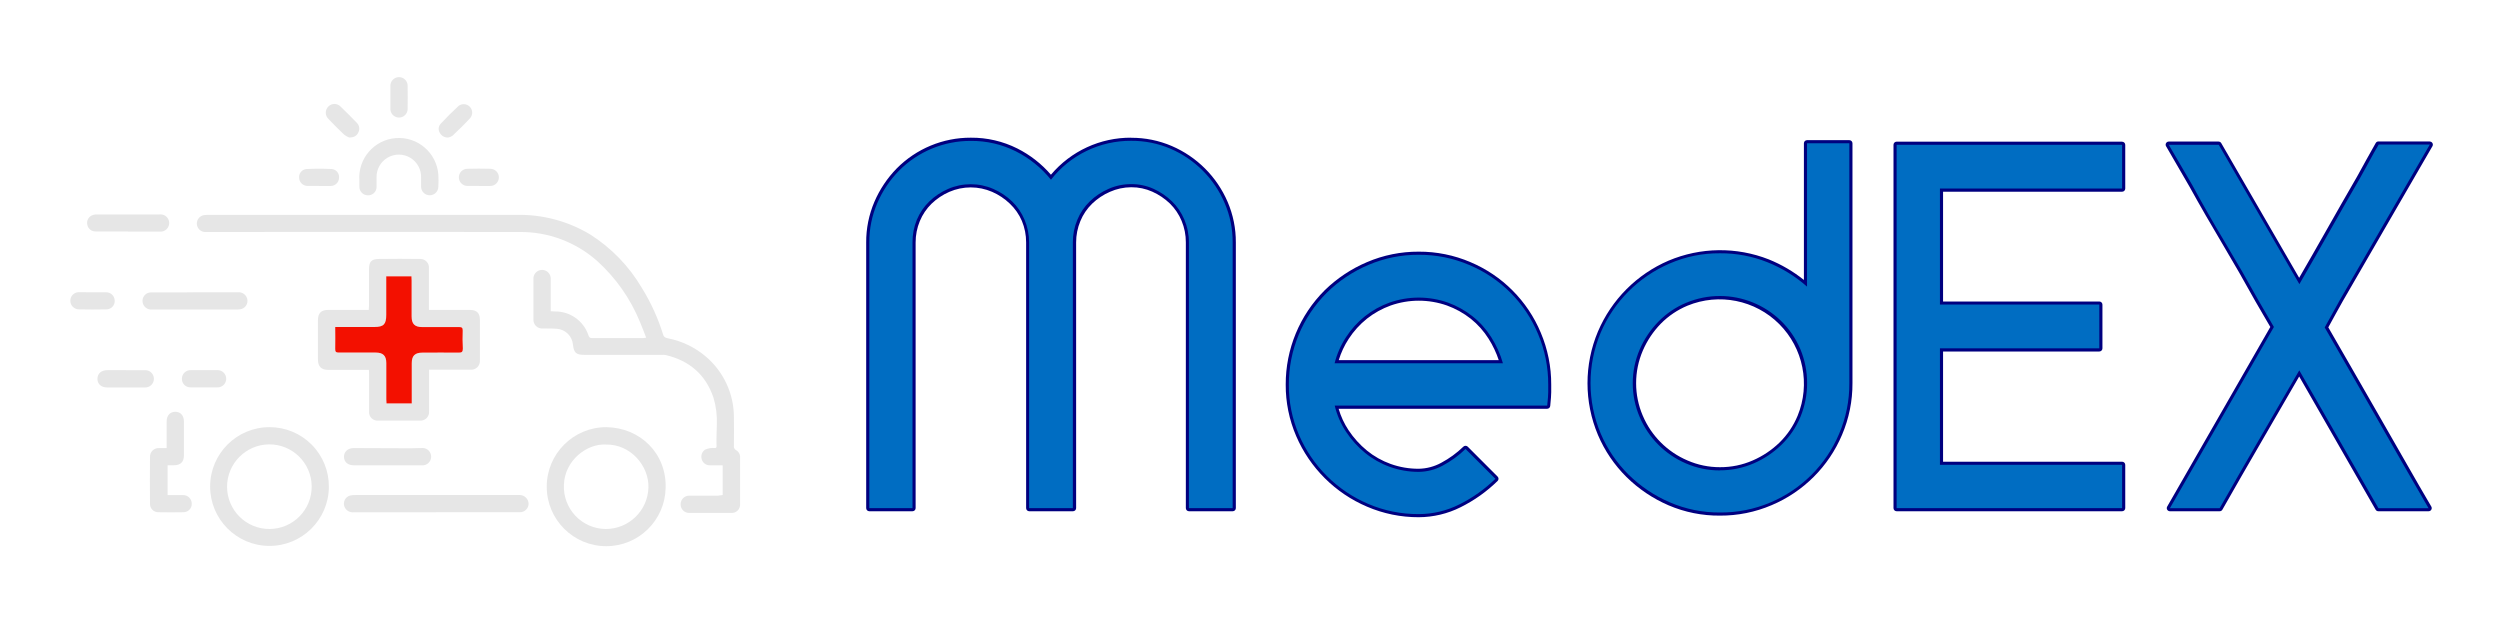
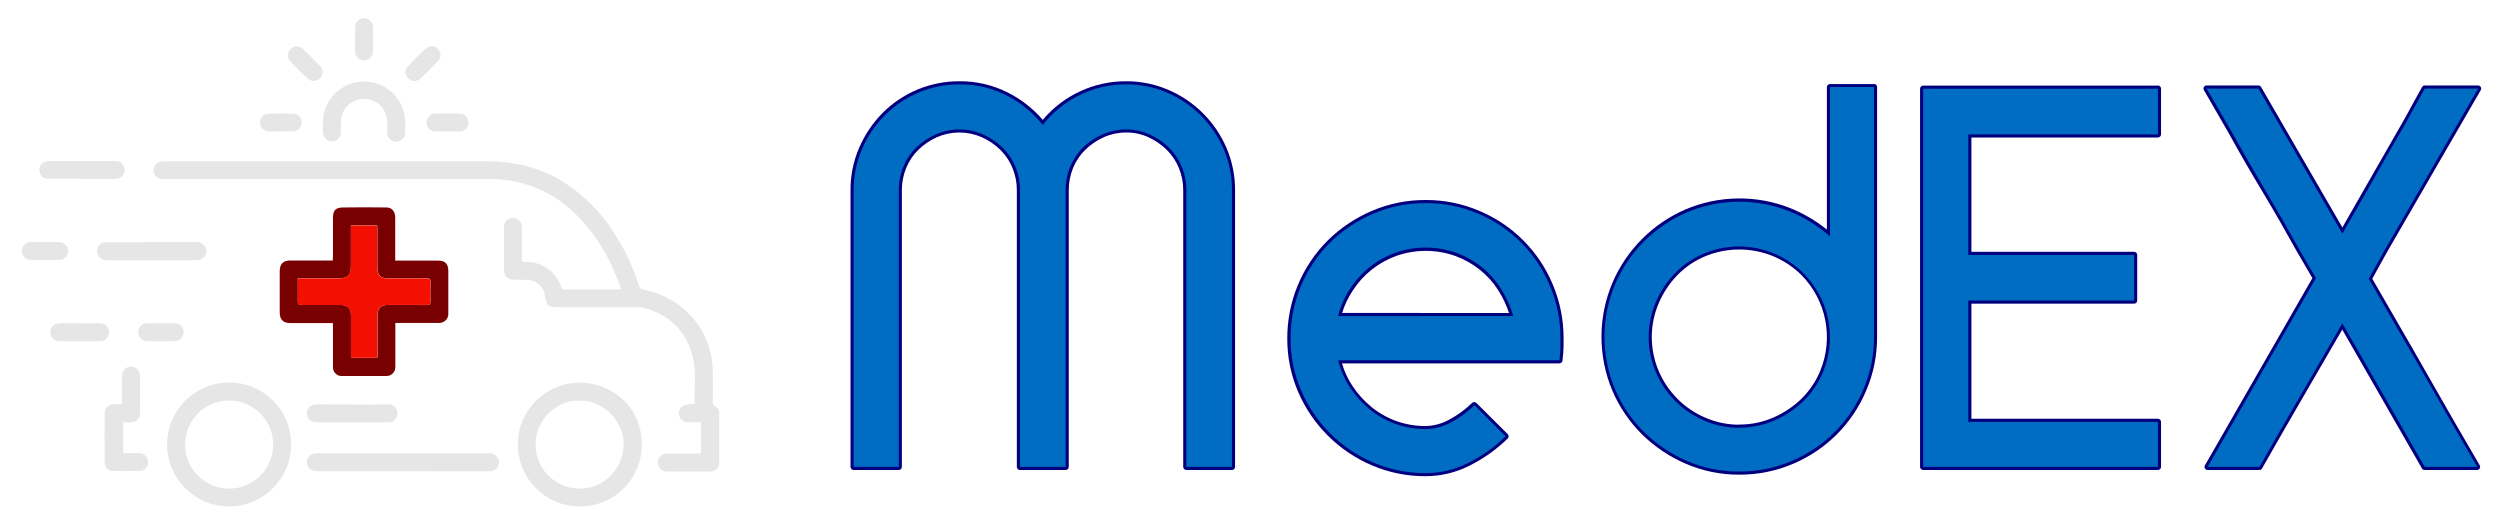
- <svg xmlns="http://www.w3.org/2000/svg" viewBox="0 0 800 200.15">
+ <svg xmlns="http://www.w3.org/2000/svg" viewBox="0 0 800 168">
  <defs>
-     <style>.cls-1{fill:#e6e6e6;}.cls-2{fill:#f31000;}.cls-3{fill:#006dc2;}.cls-4{fill:#00007f;}</style>
+     <style>.cls-1{fill:#e6e6e6;}.cls-2{fill:#780000;}.cls-3{fill:#f31000;}.cls-4{fill:#006dc2;}.cls-5{fill:#00007f;}</style>
  </defs>
  <g id="vehicle">
-     <path class="cls-1" d="M231.26,158.41V148.9c-1.41,0-2.8,0-4.18,0a2.67,2.67,0,0,1-2.62-2.33,2.74,2.74,0,0,1,1.15-2.68,6.09,6.09,0,0,1,3.13-.52c.75,0,.54-.67.54-1.19q0-1,0-2.1c0-1.44.1-2.88.11-4.31a26.09,26.09,0,0,0-1.08-8.52c-2.49-7.39-7.72-11.84-15.26-13.63a6.51,6.51,0,0,0-1.4-.07H186.92c-2.55,0-3.3-.69-3.57-3.25a5.59,5.59,0,0,0-5.13-5.09c-1.48-.12-3-.07-4.46-.1a2.78,2.78,0,0,1-3.06-3q0-6.39,0-12.78a2.77,2.77,0,1,1,5.53-.05c0,3,0,6,0,8.92v1.4c.51,0,.92.06,1.34.07a11.13,11.13,0,0,1,10.69,7.51c.2.53.33,1,1.08,1,5.52,0,11,0,16.55,0a6.86,6.86,0,0,0,.88-.13c-.69-1.77-1.29-3.44-2-5.07a53.67,53.67,0,0,0-13.63-19.42,36.82,36.82,0,0,0-25-9.32q-49.64-.06-99.27,0c-.47,0-.94,0-1.4,0a2.72,2.72,0,0,1-.23-5.39,9.32,9.32,0,0,1,1.4-.09q49.29,0,98.57,0a43.9,43.9,0,0,1,23.6,6.24,50.73,50.73,0,0,1,16.69,17.31,64.45,64.45,0,0,1,6.71,14.79c.27.88.87,1,1.55,1.17a26.48,26.48,0,0,1,12,5.74,25.43,25.43,0,0,1,9.09,19.34c.08,3.09,0,6.18,0,9.27a1.33,1.33,0,0,0,.7,1.43,2.53,2.53,0,0,1,1.28,2.36c0,5,0,9.93,0,14.9a2.65,2.65,0,0,1-2.91,2.82q-6.63,0-13.26,0a2.69,2.69,0,0,1-2.86-2.75,2.72,2.72,0,0,1,2.88-2.76c3,0,6,0,9,0Z" />
-     <path class="cls-1" d="M153.57,102.3c0,4.34,0,8.69,0,13a2.79,2.79,0,0,1-3.08,3H137.3v2.84c0,3.48,0,7,0,10.45a2.74,2.74,0,0,1-3,3H121.15a2.72,2.72,0,0,1-3.05-3c0-4,0-7.9,0-11.86,0-.42,0-.82-.06-1.37h-13c-2.23,0-3.3-1.08-3.3-3.32V102.48c0-2.25,1-3.31,3.28-3.31,3.84,0,7.67,0,11.5,0H118c0-.55.08-1,.08-1.38,0-3.89,0-7.75,0-11.62,0-2.4.74-3.26,3.08-3.3,4.51-.07,9-.06,13.49,0a2.74,2.74,0,0,1,2.61,3c0,3.9,0,7.82,0,11.73v1.58h1.59c3.83,0,7.66,0,11.49,0C152.55,99.17,153.55,100.16,153.57,102.3Zm-6.76,10.54c1.06,0,1.34-.33,1.3-1.34-.07-1.9-.07-3.83,0-5.74,0-.91-.31-1.11-1.15-1.11-4,0-7.9,0-11.86,0-2.37,0-3.34-1-3.34-3.37,0-3.83,0-7.66,0-11.49,0-.46,0-.9-.05-1.38h-8.07V100.8c0,3-.86,3.86-3.81,3.86H107.29c0,2.35,0,4.7,0,7.06,0,.88.28,1.12,1.14,1.12,3.94,0,7.9,0,11.84,0,2.33,0,3.37,1.05,3.37,3.36V127.8c0,.4.06.82.07,1.26h8.07V116.21c0-2.4,1-3.39,3.43-3.39C139.06,112.82,142.94,112.78,146.81,112.84Z" />
-     <path class="cls-2" d="M148.11,111.5c0,1-.24,1.36-1.3,1.34-3.87-.06-7.75,0-11.62,0-2.44,0-3.43,1-3.43,3.39v12.85h-8.07c0-.44-.07-.86-.07-1.26V116.18c0-2.31-1-3.36-3.37-3.36-3.94,0-7.9,0-11.84,0-.86,0-1.16-.24-1.14-1.12.06-2.36,0-4.71,0-7.06h12.52c3,0,3.81-.89,3.81-3.86V88.42h8.07c0,.48.05.92.05,1.38,0,3.83,0,7.66,0,11.49,0,2.37,1,3.36,3.34,3.37,4,0,7.9,0,11.86,0,.84,0,1.17.2,1.15,1.11C148,107.67,148,109.6,148.11,111.5Z" />
-     <path class="cls-1" d="M194,174.78a19,19,0,1,1,0-38.09c10.84.14,19.38,8.4,19,19.55A19,19,0,0,1,194,174.78Zm-.12-32.52c-6-.37-13.18,5-13.43,12.89a13.52,13.52,0,0,0,13.33,14.13,13.66,13.66,0,0,0,13.72-13.21C207.73,149,201.65,142.05,193.87,142.26Z" />
-     <path class="cls-1" d="M105.24,155.88a19,19,0,1,1-19-19.19A18.95,18.95,0,0,1,105.24,155.88Zm-32.58-.07A13.54,13.54,0,1,0,86.09,142.2,13.58,13.58,0,0,0,72.66,155.81Z" />
-     <path class="cls-1" d="M139.56,163.93q-13.18,0-26.39,0a2.85,2.85,0,0,1-2.92-1.72,2.7,2.7,0,0,1,1.78-3.64,7.59,7.59,0,0,1,1.85-.16H165.6c.28,0,.55,0,.82,0a2.86,2.86,0,0,1,2.73,2.83,2.75,2.75,0,0,1-2.85,2.67c-3.28,0-6.57,0-9.85,0H139.56Z" />
-     <path class="cls-1" d="M53.63,158.42c1.63,0,3.22,0,4.81,0a2.76,2.76,0,0,1,2.92,2.84,2.64,2.64,0,0,1-2.59,2.65q-4.05.08-8.1,0A2.62,2.62,0,0,1,48,161.2q-.07-7.5,0-15a2.73,2.73,0,0,1,2.84-2.81c.77,0,1.55,0,2.49,0V142c0-2.39,0-4.77,0-7.16,0-1.89,1.1-3.08,2.79-3.07s2.73,1.23,2.74,3.13c0,3.59,0,7.19,0,10.78,0,2.13-1.06,3.18-3.17,3.2H53.63Z" />
-     <path class="cls-1" d="M115,57.79a12.67,12.67,0,1,1,25.27-1.93c.08,1.28.07,2.58,0,3.87a2.76,2.76,0,1,1-5.52,0c0-.94,0-1.88,0-2.82a7.13,7.13,0,1,0-14.25-.09c0,1,0,2,0,3a2.67,2.67,0,0,1-2.81,2.68A2.72,2.72,0,0,1,115,59.71C115,59.05,115,58.38,115,57.79Z" />
-     <path class="cls-1" d="M62.39,93.53c4.57,0,9.14,0,13.71,0a2.81,2.81,0,0,1,2.8,1.53,2.7,2.7,0,0,1-1.57,3.8,4.62,4.62,0,0,1-1.39.19H49.11c-.31,0-.63,0-.94,0a2.78,2.78,0,0,1-2.57-2.83,2.7,2.7,0,0,1,2.73-2.65c3.44,0,6.88,0,10.31,0Z" />
-     <path class="cls-1" d="M124,148.9H113.24c-1.91,0-3.14-1.05-3.17-2.69s1.22-2.83,3.16-2.83c6.06,0,12.11.05,18.17.07,1.16,0,2.33-.09,3.5-.08a2.78,2.78,0,1,1,0,5.53Z" />
-     <path class="cls-1" d="M40.87,74.06c-3.44,0-6.88,0-10.31,0a2.6,2.6,0,0,1-2.59-2,2.64,2.64,0,0,1,1.18-3,3.65,3.65,0,0,1,1.67-.44q10.13,0,20.27,0a2.76,2.76,0,1,1,0,5.49c-3.4,0-6.8,0-10.19,0Z" />
-     <path class="cls-1" d="M40.37,118.46h5.87a2.77,2.77,0,1,1,0,5.52q-6,0-12,0c-1.89,0-3.1-1.15-3.06-2.81s1.23-2.71,3.15-2.72,4,0,6,0Z" />
-     <path class="cls-1" d="M65.32,118.45c1.37,0,2.74,0,4.1,0a2.76,2.76,0,1,1,.09,5.51c-2.85,0-5.71,0-8.56,0a2.7,2.7,0,0,1-2.74-2.77,2.73,2.73,0,0,1,2.88-2.74c1.41,0,2.82,0,4.23,0Z" />
-     <path class="cls-1" d="M29.63,93.53c1.41,0,2.82,0,4.22,0a2.73,2.73,0,0,1,2.86,2.65A2.68,2.68,0,0,1,33.92,99c-2.86.06-5.71.06-8.56,0a2.77,2.77,0,0,1-2.86-2.79,2.73,2.73,0,0,1,2.91-2.71C26.82,93.51,28.23,93.53,29.63,93.53Z" />
-     <path class="cls-1" d="M124.93,31.11c0-1.17,0-2.34,0-3.5a2.76,2.76,0,1,1,5.51,0q.06,3.56,0,7.13a2.76,2.76,0,1,1-5.51-.09C124.91,33.45,124.93,32.28,124.93,31.11Z" />
-     <path class="cls-1" d="M111.72,44a6.54,6.54,0,0,1-1.62-.94c-1.71-1.6-3.35-3.26-5-5a2.76,2.76,0,0,1,0-4,2.71,2.71,0,0,1,3.89.05c1.78,1.7,3.5,3.44,5.21,5.21a2.58,2.58,0,0,1,.49,3C114.19,43.47,113.32,44,111.72,44Z" />
-     <path class="cls-1" d="M153.31,59.5c-1.22,0-2.43,0-3.64,0a2.76,2.76,0,0,1-2.84-2.69,2.73,2.73,0,0,1,2.72-2.8c2.47-.07,4.93-.07,7.4,0a2.75,2.75,0,0,1-.12,5.5c-1.18,0-2.35,0-3.52,0Z" />
-     <path class="cls-1" d="M102.07,59.5c-1.22,0-2.43,0-3.64,0a2.7,2.7,0,0,1-2.71-2.55,2.57,2.57,0,0,1,2.34-2.86c2.68-.14,5.39-.14,8.08,0a2.55,2.55,0,0,1,2.35,2.85,2.66,2.66,0,0,1-2.67,2.57c-1.25.05-2.5,0-3.75,0Z" />
-     <path class="cls-1" d="M143.48,44a2.83,2.83,0,0,1-2.75-1.51,2.39,2.39,0,0,1,.25-2.85c1.86-2,3.78-3.93,5.79-5.77a2.71,2.71,0,0,1,3.74,3.86c-1.83,2-3.76,3.85-5.7,5.7A3.5,3.5,0,0,1,143.48,44Z" />
+     <path class="cls-1" d="M224.33,145v-9.9c-1.46,0-2.91,0-4.35,0a2.79,2.79,0,0,1-2.73-2.42,2.84,2.84,0,0,1,1.2-2.79,6.36,6.36,0,0,1,3.26-.54c.78,0,.57-.71.56-1.24,0-.73,0-1.46,0-2.2,0-1.49.1-3,.11-4.48a27.05,27.05,0,0,0-1.13-8.86c-2.59-7.7-8-12.33-15.88-14.19a6.44,6.44,0,0,0-1.46-.08H178.18c-2.66,0-3.44-.72-3.72-3.39a5.84,5.84,0,0,0-5.34-5.3c-1.54-.12-3.1-.06-4.64-.1-2.06,0-3.19-1.13-3.19-3.17q0-6.64,0-13.31A2.88,2.88,0,1,1,167,73c0,3.1,0,6.19,0,9.29v1.45c.52,0,1,.07,1.39.08a11.59,11.59,0,0,1,11.13,7.81c.2.56.34,1,1.12,1,5.74,0,11.49,0,17.23,0a7.47,7.47,0,0,0,.92-.13c-.72-1.84-1.34-3.59-2.08-5.28A56,56,0,0,0,182.58,67a38.35,38.35,0,0,0-26.07-9.7q-51.67-.06-103.34,0c-.49,0-1,0-1.47,0a2.83,2.83,0,0,1-.23-5.61,8.81,8.81,0,0,1,1.46-.09q51.3,0,102.61,0c8.78,0,17,1.87,24.57,6.5a52.83,52.83,0,0,1,17.37,18,67.24,67.24,0,0,1,7,15.4c.28.91.9,1.06,1.61,1.21a27.74,27.74,0,0,1,12.54,6,26.49,26.49,0,0,1,9.46,20.14c.08,3.21,0,6.43,0,9.64a1.4,1.4,0,0,0,.73,1.5,2.59,2.59,0,0,1,1.33,2.45c0,5.17,0,10.34,0,15.51a2.76,2.76,0,0,1-3,2.94q-6.9,0-13.8,0a2.87,2.87,0,1,1,0-5.74c3.14,0,6.27,0,9.41,0Z" />
+     <path class="cls-2" d="M143.46,86.62q0,6.78,0,13.55a2.9,2.9,0,0,1-3.21,3.16H126.51v3c0,3.63,0,7.25,0,10.88a2.86,2.86,0,0,1-3.11,3.11q-6.84,0-13.68,0a2.82,2.82,0,0,1-3.17-3.15c0-4.12,0-8.22,0-12.34,0-.44,0-.86-.05-1.44H92.94c-2.32,0-3.43-1.12-3.43-3.45V86.81c0-2.35,1.09-3.45,3.42-3.45,4,0,8,0,12,0h1.55c0-.58.07-1,.07-1.44q0-6.06,0-12.09c0-2.5.76-3.4,3.21-3.44,4.69-.08,9.37-.06,14,0,1.61,0,2.71,1.32,2.71,3.15,0,4.07,0,8.15,0,12.21v1.65h1.66c4,0,8,0,12,0C142.39,83.36,143.44,84.39,143.46,86.62Zm-7.05,11c1.11,0,1.4-.34,1.36-1.39-.08-2-.08-4,0-6,0-1-.32-1.17-1.2-1.17-4.12,0-8.23,0-12.35,0-2.46,0-3.47-1-3.47-3.51,0-4,0-8,0-12,0-.47,0-.93-.06-1.43h-8.39V85.05c0,3.1-.9,4-4,4h-13c0,2.44,0,4.89,0,7.35,0,.91.29,1.16,1.19,1.16,4.1,0,8.22,0,12.32,0,2.43,0,3.52,1.09,3.52,3.49v12.1c0,.42,0,.86.07,1.32h8.4V101.1c0-2.5,1-3.53,3.57-3.53C128.34,97.57,132.39,97.53,136.41,97.59Z" />
+     <path class="cls-3" d="M137.77,96.2c0,1-.25,1.41-1.36,1.39-4-.06-8.07,0-12.09,0-2.54,0-3.57,1-3.57,3.53v13.38h-8.4c0-.46-.07-.9-.07-1.32v-12.1c0-2.4-1.09-3.49-3.52-3.49-4.1,0-8.22,0-12.32,0-.9,0-1.21-.25-1.19-1.16.06-2.46,0-4.91,0-7.35h13c3.07,0,4-.93,4-4V72.17h8.39c0,.5.06,1,.06,1.43,0,4,0,8,0,12,0,2.46,1,3.49,3.47,3.51,4.12,0,8.23,0,12.35,0,.88,0,1.22.21,1.2,1.17C137.69,92.21,137.69,94.21,137.77,96.2Z" />
+     <path class="cls-1" d="M185.53,162.07a19.82,19.82,0,1,1,0-39.64c11.28.13,20.18,8.73,19.83,20.34A19.73,19.73,0,0,1,185.53,162.07Zm-.12-33.85c-6.28-.39-13.72,5.16-14,13.42a14.07,14.07,0,0,0,13.88,14.71c7.51.23,14-6.07,14.28-13.75C199.84,135.26,193.51,128,185.41,128.22Z" />
+     <path class="cls-1" d="M93.14,142.4a19.83,19.83,0,1,1-19.76-20A19.73,19.73,0,0,1,93.14,142.4Zm-33.92-.07a14.1,14.1,0,1,0,14-14.17A14.14,14.14,0,0,0,59.22,142.33Z" />
+     <path class="cls-1" d="M128.87,150.78q-13.74,0-27.47,0a3,3,0,0,1-3-1.79,2.81,2.81,0,0,1,1.85-3.79,7.71,7.71,0,0,1,1.93-.17H156c.28,0,.57,0,.85,0a3,3,0,0,1,2.84,3,2.86,2.86,0,0,1-3,2.78c-3.41,0-6.83,0-10.25,0Z" />
+     <path class="cls-1" d="M39.41,145c1.69,0,3.35,0,5,0a2.87,2.87,0,0,1,3,2.95,2.75,2.75,0,0,1-2.7,2.76q-4.21.08-8.43,0a2.71,2.71,0,0,1-2.77-2.82q-.08-7.81,0-15.63a2.84,2.84,0,0,1,2.95-2.92c.81,0,1.62,0,2.6,0V128c0-2.49,0-5,0-7.45,0-2,1.15-3.21,2.9-3.2s2.85,1.28,2.85,3.25c0,3.75,0,7.49,0,11.24,0,2.21-1.1,3.3-3.29,3.32H39.41Z" />
+     <path class="cls-1" d="M103.34,40.28a13.19,13.19,0,1,1,26.31-2c.08,1.34.07,2.69,0,4a2.88,2.88,0,1,1-5.75,0c0-1,0-1.95,0-2.93a7.42,7.42,0,1,0-14.83-.1c0,1.06,0,2.12,0,3.17a2.77,2.77,0,0,1-2.92,2.79,2.83,2.83,0,0,1-2.78-2.95C103.32,41.59,103.34,40.9,103.34,40.28Z" />
+     <path class="cls-1" d="M48.53,77.49c4.76,0,9.52,0,14.28,0a2.92,2.92,0,0,1,2.91,1.59,2.81,2.81,0,0,1-1.64,4,5,5,0,0,1-1.44.2q-14,0-27.93,0c-.33,0-.66,0-1,0a2.87,2.87,0,0,1-2.67-2.94A2.8,2.8,0,0,1,33.9,77.5c3.58,0,7.15,0,10.73,0Z" />
+     <path class="cls-1" d="M112.69,135.14H101.47c-2,0-3.27-1.09-3.3-2.8s1.26-3,3.29-2.94c6.3,0,12.61.05,18.91.07,1.21,0,2.43-.1,3.65-.08a2.89,2.89,0,1,1,0,5.75C120.26,135.15,116.47,135.14,112.69,135.14Z" />
+     <path class="cls-1" d="M26.12,57.22c-3.58,0-7.15,0-10.73,0a2.7,2.7,0,0,1-2.69-2.06A2.75,2.75,0,0,1,13.93,52a3.89,3.89,0,0,1,1.73-.47q10.56,0,21.1,0a2.87,2.87,0,1,1,0,5.72c-3.53,0-7.07,0-10.61,0Z" />
+     <path class="cls-1" d="M25.61,103.44h6.11c1.94,0,3.2,1.18,3.18,2.91a2.87,2.87,0,0,1-3.15,2.84q-6.24,0-12.46,0c-2,0-3.23-1.2-3.19-2.93s1.28-2.82,3.28-2.83,4.15,0,6.23,0Z" />
+     <path class="cls-1" d="M51.58,103.43c1.42,0,2.85,0,4.27,0a2.87,2.87,0,1,1,.09,5.74q-4.45.07-8.91,0a2.87,2.87,0,1,1,.15-5.74c1.47,0,2.93,0,4.4,0Z" />
+     <path class="cls-1" d="M14.43,77.49c1.46,0,2.93,0,4.39,0a2.85,2.85,0,0,1,3,2.75,2.8,2.8,0,0,1-2.91,2.94q-4.46.09-8.91,0a2.89,2.89,0,0,1-3-2.9,2.85,2.85,0,0,1,3-2.83C11.5,77.47,13,77.49,14.43,77.49Z" />
+     <path class="cls-1" d="M113.63,12.51c0-1.22,0-2.44,0-3.65a2.87,2.87,0,1,1,5.73,0c0,2.47,0,4.95,0,7.42a2.88,2.88,0,1,1-5.74-.09C113.62,14.94,113.63,13.73,113.63,12.51Z" />
+     <path class="cls-1" d="M99.89,25.93a6.88,6.88,0,0,1-1.69-1c-1.78-1.66-3.49-3.39-5.18-5.14a2.89,2.89,0,0,1,0-4.16A2.83,2.83,0,0,1,97,15.7c1.84,1.76,3.64,3.58,5.41,5.42a2.66,2.66,0,0,1,.51,3.15C102.46,25.37,101.55,25.91,99.89,25.93Z" />
+     <path class="cls-1" d="M143.18,42.06c-1.26,0-2.53,0-3.79,0a2.86,2.86,0,1,1-.12-5.72c2.57-.07,5.13-.07,7.7,0a2.87,2.87,0,1,1-.13,5.73c-1.22,0-2.44,0-3.66,0Z" />
+     <path class="cls-1" d="M89.83,42.06c-1.26,0-2.52,0-3.78,0a2.81,2.81,0,0,1-2.82-2.65,2.67,2.67,0,0,1,2.43-3c2.8-.14,5.61-.15,8.41,0a2.68,2.68,0,0,1,2.46,3A2.78,2.78,0,0,1,93.74,42c-1.3.05-2.6,0-3.91,0Z" />
+     <path class="cls-1" d="M133,25.94a2.94,2.94,0,0,1-2.86-1.57,2.5,2.5,0,0,1,.26-3c1.94-2.07,3.93-4.1,6-6a2.67,2.67,0,0,1,3.74.36,2.66,2.66,0,0,1,.16,3.66c-1.91,2.05-3.91,4-5.94,5.94A3.76,3.76,0,0,1,133,25.94Z" />
  </g>
  <g id="text">
-     <path class="cls-3" d="M380.43,163.1a.5.5,0,0,1-.5-.5v-85a18.06,18.06,0,0,0-1.39-7,16.92,16.92,0,0,0-3.87-5.73,20.25,20.25,0,0,0-5.75-3.89,16.8,16.8,0,0,0-7-1.46,17.42,17.42,0,0,0-7,1.46,20.11,20.11,0,0,0-5.82,3.89,17.06,17.06,0,0,0-3.87,5.73,18.07,18.07,0,0,0-1.4,7V162.6a.5.5,0,0,1-.5.5h-14a.5.5,0,0,1-.5-.5v-85a18.07,18.07,0,0,0-1.4-7,16.92,16.92,0,0,0-3.87-5.73,19.84,19.84,0,0,0-5.82-3.89,17.73,17.73,0,0,0-14.09,0,20,20,0,0,0-5.83,3.89,17.21,17.21,0,0,0-3.87,5.73,18.24,18.24,0,0,0-1.39,7V162.6a.5.5,0,0,1-.5.5H278.18a.5.5,0,0,1-.5-.5v-85a31.94,31.94,0,0,1,2.59-12.78,34.36,34.36,0,0,1,7-10.51,32.8,32.8,0,0,1,23.37-9.7A32,32,0,0,1,325.31,48a34.39,34.39,0,0,1,11,8.73A32.82,32.82,0,0,1,362,44.56a32,32,0,0,1,12.78,2.59,33.49,33.49,0,0,1,17.62,17.62A32,32,0,0,1,395,77.55V162.6a.5.5,0,0,1-.5.5Z" />
-     <path class="cls-4" d="M362,45.06a31.5,31.5,0,0,1,12.58,2.54A33.05,33.05,0,0,1,391.9,65a31.33,31.33,0,0,1,2.55,12.58V162.6h-14v-85A18.53,18.53,0,0,0,379,70.3a17.47,17.47,0,0,0-4-5.89,20.52,20.52,0,0,0-5.89-4A17.17,17.17,0,0,0,362,58.92a17.71,17.71,0,0,0-7.25,1.51,20.25,20.25,0,0,0-6,4,17.47,17.47,0,0,0-4,5.89,18.54,18.54,0,0,0-1.44,7.25V162.6h-14v-85a18.54,18.54,0,0,0-1.44-7.25,17.47,17.47,0,0,0-4-5.89,20.25,20.25,0,0,0-6-4,18.14,18.14,0,0,0-14.49,0,20.16,20.16,0,0,0-6,4,17.62,17.62,0,0,0-4,5.89A18.71,18.71,0,0,0,292,77.55V162.6H278.18v-85A31.33,31.33,0,0,1,280.73,65a33.87,33.87,0,0,1,6.93-10.36,32.19,32.19,0,0,1,23-9.55,31.5,31.5,0,0,1,14.42,3.34,34,34,0,0,1,11.23,9.08A32.29,32.29,0,0,1,362,45.06m0-1A33.34,33.34,0,0,0,336.3,55.91a35,35,0,0,0-10.76-8.4,32.63,32.63,0,0,0-14.87-3.45,33.23,33.23,0,0,0-23.73,9.85,35,35,0,0,0-7.13,10.66,32.56,32.56,0,0,0-2.63,13V162.6a1,1,0,0,0,1,1H292a1,1,0,0,0,1-1v-85a17.67,17.67,0,0,1,1.35-6.86,16.56,16.56,0,0,1,3.76-5.56,19.21,19.21,0,0,1,5.68-3.79,17.21,17.21,0,0,1,13.69,0,19.47,19.47,0,0,1,5.68,3.79A16.64,16.64,0,0,1,327,70.69a17.68,17.68,0,0,1,1.36,6.86V162.6a1,1,0,0,0,1,1h14a1,1,0,0,0,1-1v-85a17.68,17.68,0,0,1,1.36-6.86,16.47,16.47,0,0,1,3.76-5.56,19.21,19.21,0,0,1,5.68-3.79A16.9,16.9,0,0,1,362,59.92a16.11,16.11,0,0,1,6.75,1.42,19.86,19.86,0,0,1,5.62,3.79,16.79,16.79,0,0,1,3.75,5.56,17.67,17.67,0,0,1,1.35,6.86V162.6a1,1,0,0,0,1,1h14a1,1,0,0,0,1-1v-85a32.46,32.46,0,0,0-2.63-13,34.07,34.07,0,0,0-17.88-17.88,32.49,32.49,0,0,0-13-2.63Z" />
-     <path class="cls-3" d="M454,165a41.14,41.14,0,0,1-16.37-3.3,42.56,42.56,0,0,1-22.39-22.32A40.38,40.38,0,0,1,412,123.1a41.87,41.87,0,0,1,12.33-29.82,43.37,43.37,0,0,1,13.37-8.94,42.11,42.11,0,0,1,32.73,0,41.5,41.5,0,0,1,22.25,22.32,41.69,41.69,0,0,1,3.3,16.44v2.39c0,.88-.1,2.3-.32,4.35a.5.5,0,0,1-.5.45H427.74a25.68,25.68,0,0,0,3.44,7.67,30.14,30.14,0,0,0,6,6.58,26.17,26.17,0,0,0,7.73,4.37,26.61,26.61,0,0,0,9.15,1.57,15.89,15.89,0,0,0,7.41-1.94,31.85,31.85,0,0,0,7.22-5.25.49.49,0,0,1,.34-.14.47.47,0,0,1,.35.15l9.56,9.55a.49.49,0,0,1,.15.36.51.51,0,0,1-.15.35,46,46,0,0,1-11.68,8.3A29.65,29.65,0,0,1,454,165Zm26.25-49.26a31.89,31.89,0,0,0-3.5-7.59,26.56,26.56,0,0,0-5.86-6.57,27.83,27.83,0,0,0-7.74-4.3,27.61,27.61,0,0,0-18.3,0,27.15,27.15,0,0,0-13.69,10.87,27.28,27.28,0,0,0-3.43,7.59Z" />
-     <path class="cls-4" d="M454,81.53a40.36,40.36,0,0,1,16.17,3.27,40.95,40.95,0,0,1,22,22.06,41,41,0,0,1,3.26,16.24v2.39c0,.85-.11,2.29-.32,4.3h-68a26,26,0,0,0,3.67,8.44,29.93,29.93,0,0,0,6.05,6.69,26.72,26.72,0,0,0,7.88,4.46A27.12,27.12,0,0,0,454,151a16.42,16.42,0,0,0,7.65-2,32.16,32.16,0,0,0,7.32-5.33l9.56,9.55A45.56,45.56,0,0,1,467,161.41a29,29,0,0,1-13,3.1,40.52,40.52,0,0,1-16.17-3.26,42,42,0,0,1-22.14-22.06,39.9,39.9,0,0,1-3.26-16.09,41.42,41.42,0,0,1,12.18-29.47,42.79,42.79,0,0,1,13.22-8.83A40.36,40.36,0,0,1,454,81.53M427.1,116.25h53.84a32.06,32.06,0,0,0-3.75-8.36,26.59,26.59,0,0,0-6-6.69,28,28,0,0,0-7.88-4.38,28.11,28.11,0,0,0-18.64,0,27.59,27.59,0,0,0-13.93,11.07,27.33,27.33,0,0,0-3.67,8.36M454,80.53a41.57,41.57,0,0,0-16.56,3.35,44.08,44.08,0,0,0-13.53,9,42.37,42.37,0,0,0-12.48,30.18,41,41,0,0,0,3.35,16.49,43,43,0,0,0,22.66,22.58A41.53,41.53,0,0,0,454,165.51a30.1,30.1,0,0,0,13.42-3.21,46.36,46.36,0,0,0,11.8-8.38,1,1,0,0,0,.31-.71,1,1,0,0,0-.3-.71l-9.55-9.56a1,1,0,0,0-.71-.29,1,1,0,0,0-.69.28,31.67,31.67,0,0,1-7.1,5.17A15.52,15.52,0,0,1,454,150a26.15,26.15,0,0,1-9-1.54,25.82,25.82,0,0,1-7.59-4.29,29.35,29.35,0,0,1-5.85-6.47,25.2,25.2,0,0,1-3.2-6.89h66.71a1,1,0,0,0,1-.9c.21-2.07.32-3.51.32-4.4V123.1a42.13,42.13,0,0,0-3.34-16.64,42.09,42.09,0,0,0-22.51-22.58A41.57,41.57,0,0,0,454,80.53Zm-25.6,34.72a26.39,26.39,0,0,1,3.18-6.81,27.39,27.39,0,0,1,5.84-6.46,27.08,27.08,0,0,1,7.6-4.22,27.12,27.12,0,0,1,18,0,27.22,27.22,0,0,1,7.6,4.22,25.79,25.79,0,0,1,5.75,6.45,31.1,31.1,0,0,1,3.23,6.82Z" />
-     <path class="cls-3" d="M550.38,164.54a40.54,40.54,0,0,1-16.28-3.31,43.52,43.52,0,0,1-13.3-8.94,41.74,41.74,0,0,1-9-13.3,42.11,42.11,0,0,1,0-32.73,42.45,42.45,0,0,1,22.32-22.4,41.94,41.94,0,0,1,31.68-.4,44.38,44.38,0,0,1,12,7.17V45.85a.51.51,0,0,1,.5-.5h13.54a.5.5,0,0,1,.5.5v76.77A41.14,41.14,0,0,1,589,139a41.71,41.71,0,0,1-22.25,22.24A41.1,41.1,0,0,1,550.38,164.54Zm0-69.29a27.23,27.23,0,0,0-10.64,2.11,26.46,26.46,0,0,0-8.67,5.86,29.29,29.29,0,0,0-5.88,8.77,27,27,0,0,0,0,21.26,27.58,27.58,0,0,0,14.56,14.56,26.89,26.89,0,0,0,21.26,0,29.2,29.2,0,0,0,8.77-5.87,26.45,26.45,0,0,0,5.86-8.68,27.51,27.51,0,0,0-5.86-30A27.52,27.52,0,0,0,561,97.36,27.23,27.23,0,0,0,550.38,95.25Z" />
-     <path class="cls-4" d="M591.79,45.85v76.78a40.44,40.44,0,0,1-3.26,16.16,41.24,41.24,0,0,1-22,22A40.5,40.5,0,0,1,550.38,164a39.89,39.89,0,0,1-16.08-3.27,43,43,0,0,1-13.15-8.84,41.15,41.15,0,0,1-8.92-13.14,41.71,41.71,0,0,1,0-32.33A42,42,0,0,1,534.3,84.32a39.72,39.72,0,0,1,16.08-3.27,40.16,40.16,0,0,1,15.21,2.87,43.42,43.42,0,0,1,12.66,7.8V45.85h13.54M550.38,150.5a26.85,26.85,0,0,0,10.83-2.23,29.54,29.54,0,0,0,8.92-6,26.65,26.65,0,0,0,6-8.84,28.35,28.35,0,0,0,0-21.66A28,28,0,0,0,539.55,96.9a26.8,26.8,0,0,0-8.84,6,29.45,29.45,0,0,0-6,8.92,27.41,27.41,0,0,0,0,21.66,28.1,28.1,0,0,0,14.81,14.82,26.85,26.85,0,0,0,10.83,2.23M591.79,44.85H578.25a1,1,0,0,0-1,1V89.58A45.16,45.16,0,0,0,566,83a42.5,42.5,0,0,0-32.07.41,43,43,0,0,0-22.58,22.66,42.63,42.63,0,0,0,0,33.13,42.15,42.15,0,0,0,9.13,13.45,44,44,0,0,0,13.45,9.05A41,41,0,0,0,550.38,165a41.57,41.57,0,0,0,16.56-3.35,42.3,42.3,0,0,0,22.51-22.5,41.6,41.6,0,0,0,3.34-16.56V45.85a1,1,0,0,0-1-1ZM550.38,149.5A25.8,25.8,0,0,1,540,147.35a27.08,27.08,0,0,1-14.3-14.3,26.46,26.46,0,0,1,0-20.85,28.57,28.57,0,0,1,5.77-8.63,26,26,0,0,1,8.52-5.75,27,27,0,0,1,35.24,35.24,25.89,25.89,0,0,1-5.75,8.52,28.65,28.65,0,0,1-8.62,5.77,25.73,25.73,0,0,1-10.43,2.15Z" />
-     <path class="cls-3" d="M606.92,163.1a.5.5,0,0,1-.5-.5V46.33a.51.51,0,0,1,.5-.5h72.16a.51.51,0,0,1,.5.5v14a.51.51,0,0,1-.5.5h-57.8V97h50.47a.5.5,0,0,1,.5.5v14a.5.5,0,0,1-.5.5H621.28v36.27h57.8a.5.5,0,0,1,.5.5V162.6a.5.5,0,0,1-.5.5Z" />
-     <path class="cls-4" d="M679.08,46.33v14h-58.3V97.46h51v14h-51v37.27h58.3V162.6H606.92V46.33h72.16m0-1H606.92a1,1,0,0,0-1,1V162.6a1,1,0,0,0,1,1h72.16a1,1,0,0,0,1-1V148.75a1,1,0,0,0-1-1h-57.3V112.48h50a1,1,0,0,0,1-1v-14a1,1,0,0,0-1-1h-50V61.35h57.3a1,1,0,0,0,1-1v-14a1,1,0,0,0-1-1Z" />
-     <path class="cls-3" d="M761.1,163.1a.5.5,0,0,1-.44-.25l-24.89-43.37Q729.61,130.1,723.3,141c-4.25,7.32-8.49,14.69-12.57,21.9a.52.52,0,0,1-.44.25H694.36a.48.48,0,0,1-.43-.25.5.5,0,0,1,0-.5l33.15-57.72q-1.22-2.1-2.41-4.13c-.85-1.44-1.7-2.89-2.55-4.39-3.4-6.15-6.93-12.3-10.51-18.3s-7.15-12.24-10.52-18.34l-7.48-12.89a.5.5,0,0,1,0-.5.52.52,0,0,1,.43-.25H710a.5.5,0,0,1,.43.25l25.37,43.85q4.58-7.92,9.28-16.21,5-8.68,9.72-17c.86-1.5,1.85-3.29,2.94-5.32s2.09-3.83,2.95-5.35a.52.52,0,0,1,.44-.25h16.4a.52.52,0,0,1,.44.25.5.5,0,0,1,0,.5L749.27,96.12q-1.44,2.53-2.46,4.44t-2.34,4.22q3.76,6.59,8,13.85c2.78,4.78,5.67,9.82,8.61,15s5.7,10,8.52,14.89,5.49,9.5,8,13.85a.5.5,0,0,1-.44.75Z" />
-     <path class="cls-4" d="M777.5,46.33,748.83,95.87q-1.43,2.53-2.46,4.46c-.7,1.27-1.52,2.76-2.47,4.45q3.83,6.7,8.12,14.1t8.6,15q4.3,7.58,8.52,14.9t8,13.85H761.1l-25.33-44.12-12.9,22.22q-6.52,11.24-12.58,21.9H694.36l33.29-58q-1.27-2.23-2.55-4.38t-2.54-4.38Q717.45,86.63,712,77.55T701.53,59.23L694,46.33H710l25.8,44.6q4.79-8.28,9.72-17t9.72-17c.84-1.48,1.83-3.26,2.94-5.33s2.1-3.85,3-5.34h16.4m0-1H761.1a1,1,0,0,0-.87.51c-.87,1.53-1.87,3.33-3,5.35s-2.08,3.82-2.93,5.32c-3.33,5.76-6.6,11.47-9.72,17-3,5.32-6,10.51-8.85,15.46l-24.93-43.1a1,1,0,0,0-.87-.5H694a1,1,0,0,0-.86,1.5l7.48,12.9C704,65.82,707.57,72,711.18,78.06s7.11,12.15,10.5,18.29c.86,1.5,1.72,3,2.56,4.41.75,1.26,1.5,2.56,2.26,3.87l-33,57.47a1,1,0,0,0,.86,1.5h15.93a1,1,0,0,0,.87-.5c4.08-7.2,8.31-14.56,12.58-21.9l12-20.72,24.46,42.62a1,1,0,0,0,.87.5h16.08a1,1,0,0,0,.87-.5,1,1,0,0,0,0-1c-2.51-4.28-5.21-8.94-8-13.85-2.72-4.72-5.5-9.59-8.52-14.89s-5.82-10.19-8.61-15-5.33-9.23-7.83-13.6c.75-1.34,1.47-2.64,2.19-4s1.53-2.77,2.47-4.44l28.66-49.53a1,1,0,0,0,0-1,1,1,0,0,0-.87-.5Z" />
+     <path class="cls-4" d="M379.63,149.9a.51.51,0,0,1-.5-.5V60.85a19,19,0,0,0-1.45-7.35,17.93,17.93,0,0,0-4-6,21.28,21.28,0,0,0-6-4.05A17.52,17.52,0,0,0,360.4,42a18.19,18.19,0,0,0-7.35,1.53A21,21,0,0,0,347,47.53a17.83,17.83,0,0,0-4,6,19,19,0,0,0-1.45,7.35V149.4a.51.51,0,0,1-.5.5H326.41a.5.5,0,0,1-.5-.5V60.85a18.87,18.87,0,0,0-1.46-7.35,17.93,17.93,0,0,0-4-6,21,21,0,0,0-6.07-4.05,18.4,18.4,0,0,0-14.69,0,21,21,0,0,0-6.07,4.05,17.83,17.83,0,0,0-4,6,18.86,18.86,0,0,0-1.45,7.35V149.4a.51.51,0,0,1-.5.5H273.18a.5.5,0,0,1-.5-.5V60.85a33.29,33.29,0,0,1,2.7-13.3,35.65,35.65,0,0,1,7.31-10.92,34.43,34.43,0,0,1,39.55-6.57,36.14,36.14,0,0,1,11.46,9.1,34.09,34.09,0,0,1,26.7-12.63,33.35,33.35,0,0,1,13.3,2.69A34.9,34.9,0,0,1,392,47.55a33.35,33.35,0,0,1,2.69,13.3V149.4a.5.5,0,0,1-.5.5Z" />
+     <path class="cls-5" d="M360.4,27a32.63,32.63,0,0,1,13.1,2.65,34.5,34.5,0,0,1,18.07,18.07,32.63,32.63,0,0,1,2.65,13.1V149.4H379.63V60.85a19.25,19.25,0,0,0-1.49-7.54A18.48,18.48,0,0,0,374,47.17,21.69,21.69,0,0,0,367.86,43a17.9,17.9,0,0,0-7.46-1.58A18.48,18.48,0,0,0,352.85,43a21.08,21.08,0,0,0-6.21,4.14,18.36,18.36,0,0,0-4.15,6.14A19.43,19.43,0,0,0,341,60.85V149.4H326.41V60.85a19.26,19.26,0,0,0-1.5-7.54,18.19,18.19,0,0,0-4.14-6.14A21.13,21.13,0,0,0,314.55,43a18.8,18.8,0,0,0-15.09,0,21.13,21.13,0,0,0-6.22,4.14,18.19,18.19,0,0,0-4.14,6.14,19.25,19.25,0,0,0-1.49,7.54V149.4H273.18V60.85a32.63,32.63,0,0,1,2.65-13.1A34.89,34.89,0,0,1,283.05,37,33.52,33.52,0,0,1,307,27a32.77,32.77,0,0,1,15,3.48A35.3,35.3,0,0,1,333.7,40,33.65,33.65,0,0,1,360.4,27m0-1a34.69,34.69,0,0,0-26.71,12.35,36.44,36.44,0,0,0-11.23-8.76A33.74,33.74,0,0,0,307,26a34.55,34.55,0,0,0-24.68,10.25,36.07,36.07,0,0,0-7.41,11.08,33.65,33.65,0,0,0-2.74,13.49V149.4a1,1,0,0,0,1,1h14.43a1,1,0,0,0,1-1V60.85A18.47,18.47,0,0,1,290,53.69a17.44,17.44,0,0,1,3.92-5.8,20.23,20.23,0,0,1,5.93-4,17.85,17.85,0,0,1,14.28,0,20.31,20.31,0,0,1,5.92,4,17.29,17.29,0,0,1,3.92,5.8,18.48,18.48,0,0,1,1.42,7.16V149.4a1,1,0,0,0,1,1H341a1,1,0,0,0,1-1V60.85a18.47,18.47,0,0,1,1.41-7.16,17.48,17.48,0,0,1,3.92-5.8,20.36,20.36,0,0,1,5.93-4,17.47,17.47,0,0,1,7.14-1.49,16.92,16.92,0,0,1,7.05,1.49,20.79,20.79,0,0,1,5.85,4,17.53,17.53,0,0,1,3.92,5.81,18.38,18.38,0,0,1,1.41,7.15V149.4a1,1,0,0,0,1,1h14.59a1,1,0,0,0,1-1V60.85a33.88,33.88,0,0,0-2.73-13.49,35.43,35.43,0,0,0-18.6-18.6A33.88,33.88,0,0,0,360.4,26Z" />
+     <path class="cls-4" d="M456.24,151.89a42.76,42.76,0,0,1-17-3.44,44.32,44.32,0,0,1-23.31-23.23,42.12,42.12,0,0,1-3.44-16.94,43.67,43.67,0,0,1,12.83-31,45.23,45.23,0,0,1,13.92-9.3,43.87,43.87,0,0,1,34.06,0,43.16,43.16,0,0,1,23.14,23.23,43.33,43.33,0,0,1,3.44,17.11v2.48c0,.9-.11,2.39-.34,4.53a.5.5,0,0,1-.49.45H428.86a26.69,26.69,0,0,0,3.58,8,31.21,31.21,0,0,0,6.21,6.85,27.26,27.26,0,0,0,8.06,4.56,27.77,27.77,0,0,0,9.53,1.63,16.71,16.71,0,0,0,7.72-2,33.41,33.41,0,0,0,7.52-5.48.52.52,0,0,1,.7,0l9.95,9.95a.51.51,0,0,1,.14.36.47.47,0,0,1-.15.35A47.69,47.69,0,0,1,470,148.6,30.78,30.78,0,0,1,456.24,151.89Zm27.35-51.25a33,33,0,0,0-3.65-7.93,27.46,27.46,0,0,0-6.11-6.84,28.71,28.71,0,0,0-8.06-4.49,28.84,28.84,0,0,0-19.06,0,28.31,28.31,0,0,0-14.26,11.33,28.16,28.16,0,0,0-3.59,7.93Z" />
+     <path class="cls-5" d="M456.24,65a41.94,41.94,0,0,1,16.83,3.4,42.69,42.69,0,0,1,22.88,23,42.75,42.75,0,0,1,3.4,16.91v2.49c0,.89-.11,2.38-.33,4.48h-70.8A27.14,27.14,0,0,0,432,124a31.69,31.69,0,0,0,6.3,7,28.08,28.08,0,0,0,17.91,6.3,17.15,17.15,0,0,0,8-2.07,33.45,33.45,0,0,0,7.62-5.55l9.95,9.94a46.86,46.86,0,0,1-12,8.54,30.14,30.14,0,0,1-13.51,3.24,42.12,42.12,0,0,1-16.83-3.4,43.73,43.73,0,0,1-23.05-23,41.36,41.36,0,0,1-3.4-16.75A43.13,43.13,0,0,1,425.64,77.6a44.51,44.51,0,0,1,13.77-9.2A41.94,41.94,0,0,1,456.24,65m-28,36.14h56a33.36,33.36,0,0,0-3.9-8.7,27.65,27.65,0,0,0-6.21-7,29.12,29.12,0,0,0-8.21-4.57,29.34,29.34,0,0,0-19.4,0A28.83,28.83,0,0,0,432,92.44a28.34,28.34,0,0,0-3.81,8.7m28-37.14A43.24,43.24,0,0,0,439,67.48a45.75,45.75,0,0,0-14.07,9.41,44.12,44.12,0,0,0-13,31.38,42.58,42.58,0,0,0,3.48,17.15A44.81,44.81,0,0,0,439,148.91a43.38,43.38,0,0,0,17.23,3.48,31.35,31.35,0,0,0,13.95-3.34,48.53,48.53,0,0,0,12.28-8.72,1,1,0,0,0,0-1.42l-10-9.95a1,1,0,0,0-.71-.29,1,1,0,0,0-.69.27,32.35,32.35,0,0,1-7.4,5.39,16.14,16.14,0,0,1-7.49,2,27.27,27.27,0,0,1-9.36-1.6,27,27,0,0,1-7.92-4.47,30.69,30.69,0,0,1-6.1-6.75,26.2,26.2,0,0,1-3.35-7.23H499a1,1,0,0,0,1-.9c.23-2.15.34-3.65.34-4.58v-2.49A43.79,43.79,0,0,0,496.87,91a43.72,43.72,0,0,0-23.41-23.49A43.23,43.23,0,0,0,456.24,64Zm-26.71,36.14A27.43,27.43,0,0,1,432.87,93a27.78,27.78,0,0,1,14-11.13,28.35,28.35,0,0,1,18.72,0,28.35,28.35,0,0,1,7.92,4.41,27,27,0,0,1,6,6.71,32.86,32.86,0,0,1,3.38,7.17Z" />
+     <path class="cls-4" d="M556.55,151.39A42.19,42.19,0,0,1,539.61,148a45.15,45.15,0,0,1-13.83-9.31,43.45,43.45,0,0,1-9.4-13.83,43.87,43.87,0,0,1,0-34.06,44.23,44.23,0,0,1,23.23-23.31A42.16,42.16,0,0,1,556.55,64a42.61,42.61,0,0,1,16,3,46.28,46.28,0,0,1,12.49,7.5V27.85a.5.5,0,0,1,.5-.5h14.1a.51.51,0,0,1,.5.5v79.93a42.83,42.83,0,0,1-3.44,17A43.46,43.46,0,0,1,573.58,148,42.76,42.76,0,0,1,556.55,151.39Zm0-72.13a28.34,28.34,0,0,0-11.08,2.2,27.46,27.46,0,0,0-9,6.11,30.49,30.49,0,0,0-6.12,9.13,28.15,28.15,0,0,0,0,22.15A28.74,28.74,0,0,0,545.48,134a27.93,27.93,0,0,0,22.15,0,30.32,30.32,0,0,0,9.14-6.11,27.59,27.59,0,0,0,6.1-9,28.47,28.47,0,0,0-26.32-39.6Z" />
+     <path class="cls-5" d="M599.67,27.85v79.93a42.12,42.12,0,0,1-3.4,16.83,43,43,0,0,1-22.89,22.88,42.12,42.12,0,0,1-16.83,3.4,41.48,41.48,0,0,1-16.74-3.4,44.75,44.75,0,0,1-13.68-9.2,42.82,42.82,0,0,1-9.29-13.68,43.35,43.35,0,0,1,0-33.66,43.73,43.73,0,0,1,23-23,43.17,43.17,0,0,1,32.58-.41,45.08,45.08,0,0,1,13.18,8.12V27.85h14.1m-43.12,109a27.78,27.78,0,0,0,11.28-2.33,30.66,30.66,0,0,0,9.29-6.22,27.79,27.79,0,0,0,6.21-9.2,29.09,29.09,0,0,0-38.05-38,27.66,27.66,0,0,0-9.2,6.22,30.49,30.49,0,0,0-6.22,9.28,28.56,28.56,0,0,0,0,22.55,29.26,29.26,0,0,0,15.42,15.42,27.81,27.81,0,0,0,11.27,2.33m43.12-110h-14.1a1,1,0,0,0-1,1V73.46a46.79,46.79,0,0,0-11.8-6.9,44.22,44.22,0,0,0-33.36.42,44.81,44.81,0,0,0-23.49,23.57,44.37,44.37,0,0,0,0,34.45,44.2,44.2,0,0,0,9.5,14,45.78,45.78,0,0,0,14,9.4,42.47,42.47,0,0,0,17.14,3.49,43.24,43.24,0,0,0,17.23-3.48A43.86,43.86,0,0,0,597.18,125a43,43,0,0,0,3.49-17.22V27.85a1,1,0,0,0-1-1Zm-43.12,109a27,27,0,0,1-10.87-2.24,28.22,28.22,0,0,1-14.91-14.91,27.63,27.63,0,0,1,0-21.75,29.81,29.81,0,0,1,6-9,26.9,26.9,0,0,1,8.88-6,28.51,28.51,0,0,1,21.77,0,28.25,28.25,0,0,1,9,6,28.32,28.32,0,0,1,6,30.74,27,27,0,0,1-6,8.88,30,30,0,0,1-9,6,27.06,27.06,0,0,1-10.88,2.24Z" />
+     <path class="cls-4" d="M615.42,149.9a.5.5,0,0,1-.5-.5v-121a.5.5,0,0,1,.5-.5h75.11a.5.5,0,0,1,.5.5V43a.5.5,0,0,1-.5.5H630.34V81.08h52.57a.5.5,0,0,1,.5.5V96.17a.5.5,0,0,1-.5.5H630.34v37.8h60.19a.5.5,0,0,1,.5.5V149.4a.5.5,0,0,1-.5.5Z" />
+     <path class="cls-5" d="M690.53,28.35V43H629.85V81.58h53.06V96.17H629.85V135h60.68V149.4H615.42v-121h75.11m0-1H615.42a1,1,0,0,0-1,1V149.4a1,1,0,0,0,1,1h75.11a1,1,0,0,0,1-1V135a1,1,0,0,0-1-1H630.85V97.17h52.06a1,1,0,0,0,1-1V81.58a1,1,0,0,0-1-1H630.85V44h59.68a1,1,0,0,0,1-1V28.35a1,1,0,0,0-1-1Z" />
+     <path class="cls-4" d="M775.92,149.9a.5.5,0,0,1-.43-.25l-25.93-45.18-13,22.38c-4.45,7.64-8.86,15.31-13.1,22.79a.49.49,0,0,1-.43.26H706.45a.52.52,0,0,1-.44-.25.5.5,0,0,1,0-.5L740.53,89q-1.26-2.19-2.51-4.31c-.89-1.49-1.77-3-2.66-4.56-3.54-6.41-7.22-12.82-10.94-19.06S717,48.38,713.47,42L705.68,28.6a.5.5,0,0,1,0-.5.52.52,0,0,1,.44-.25H722.7a.5.5,0,0,1,.43.25l26.43,45.68q4.76-8.27,9.68-16.9,5.13-9,10.11-17.67c.91-1.59,1.94-3.45,3.06-5.54s2.16-4,3.08-5.56a.49.49,0,0,1,.43-.26H793a.5.5,0,0,1,.43.25.5.5,0,0,1,0,.5L763.59,80.17c-1,1.76-1.85,3.31-2.57,4.63s-1.49,2.74-2.43,4.4q3.92,6.85,8.31,14.43c2.87,4.94,5.89,10.19,9,15.59q4.47,7.88,8.87,15.5t8.37,14.42a.52.52,0,0,1,0,.51.5.5,0,0,1-.43.25Z" />
+     <path class="cls-5" d="M793,28.35,763.15,79.92q-1.49,2.65-2.57,4.64c-.72,1.33-1.57,2.88-2.57,4.65q4,7,8.46,14.67t9,15.59q4.47,7.88,8.87,15.5t8.37,14.43H775.92l-26.36-45.93L736.13,126.6q-6.81,11.68-13.1,22.8H706.45L741.1,89q-1.33-2.33-2.65-4.56t-2.65-4.56q-5.31-9.61-10.95-19.07T713.91,41.78l-7.79-13.43H722.7l26.86,46.43q5-8.62,10.11-17.66t10.12-17.66q1.32-2.33,3.06-5.55c1.16-2.16,2.19-4,3.07-5.56H793m0-1H775.92a1,1,0,0,0-.87.51c-.91,1.59-1.94,3.47-3.08,5.57s-2.16,4-3.05,5.54c-3.46,6-6.86,11.94-10.12,17.66-3.16,5.56-6.27,11-9.24,16.15l-26-44.93a1,1,0,0,0-.86-.5H706.12a1,1,0,0,0-.87.5,1,1,0,0,0,0,1L713,42.28c3.5,6.35,7.19,12.77,11,19.08s7.4,12.65,10.93,19c.89,1.56,1.79,3.1,2.67,4.58.72,1.22,1.48,2.52,2.36,4.05L705.58,148.9a1,1,0,0,0,0,1,1,1,0,0,0,.87.5H723a1,1,0,0,0,.87-.51c4.25-7.49,8.65-15.16,13.09-22.79l12.56-21.63,25.5,44.42a1,1,0,0,0,.87.51h16.75a1,1,0,0,0,.86-1.51c-2.6-4.45-5.42-9.3-8.37-14.42-2.83-4.91-5.73-10-8.87-15.5-3-5.35-6.06-10.6-8.95-15.59s-5.57-9.62-8.18-14.18c.79-1.39,1.56-2.79,2.3-4.16s1.59-2.89,2.57-4.63l29.84-51.56a1,1,0,0,0,0-1,1,1,0,0,0-.87-.5Z" />
  </g>
</svg>
